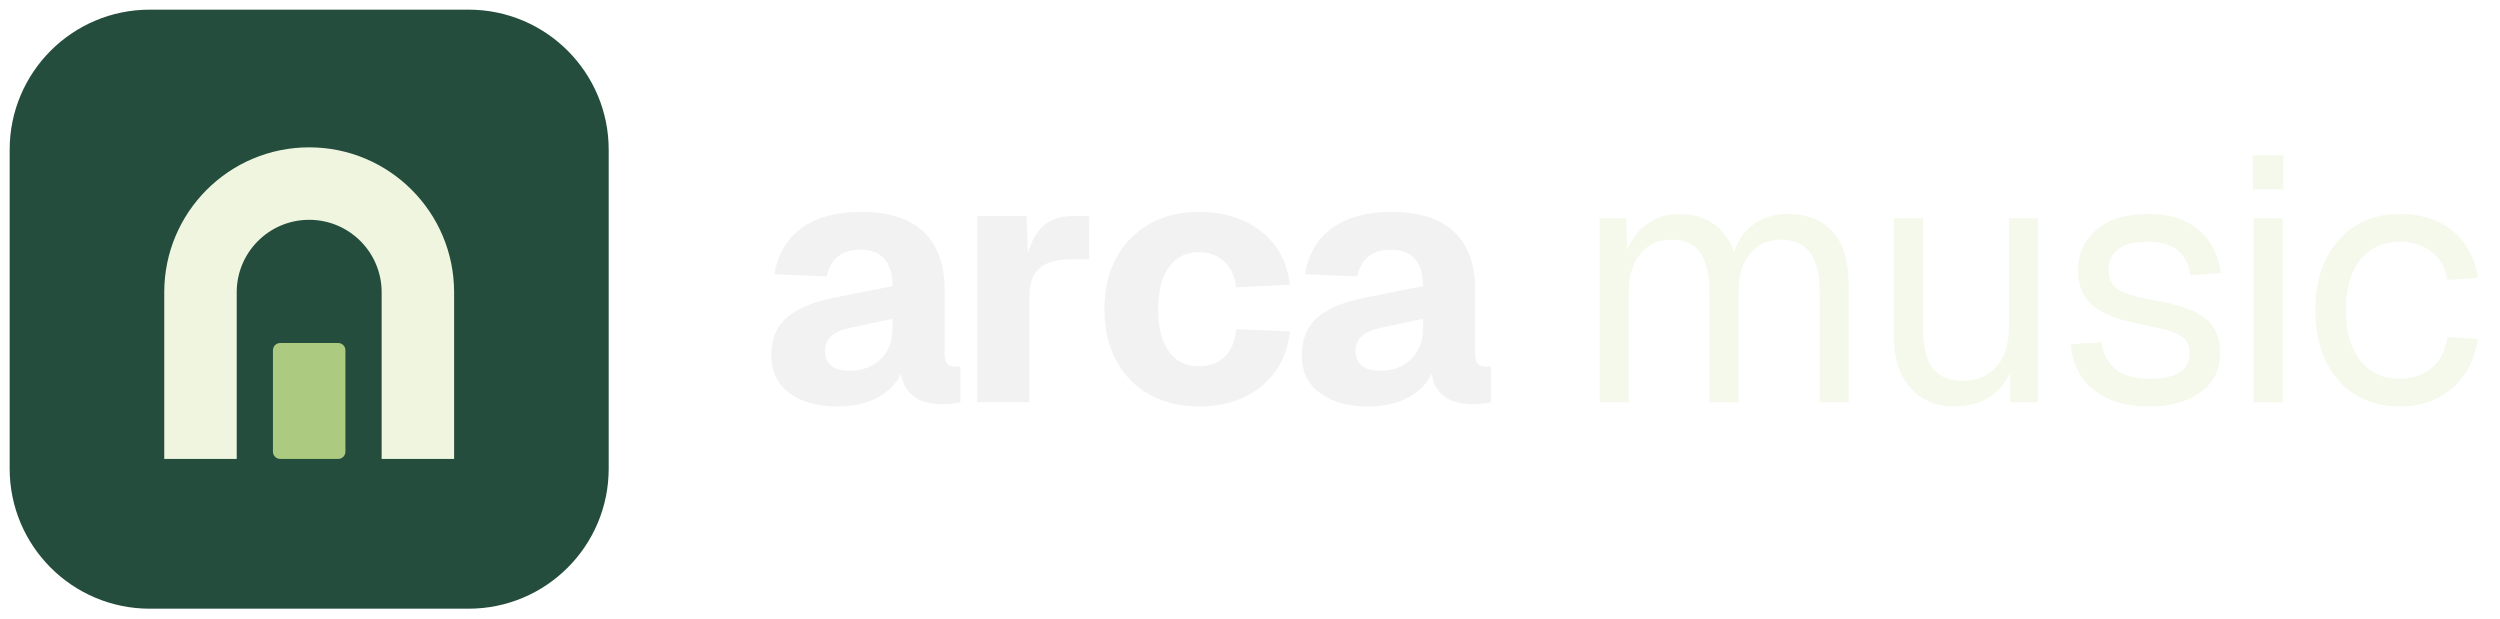
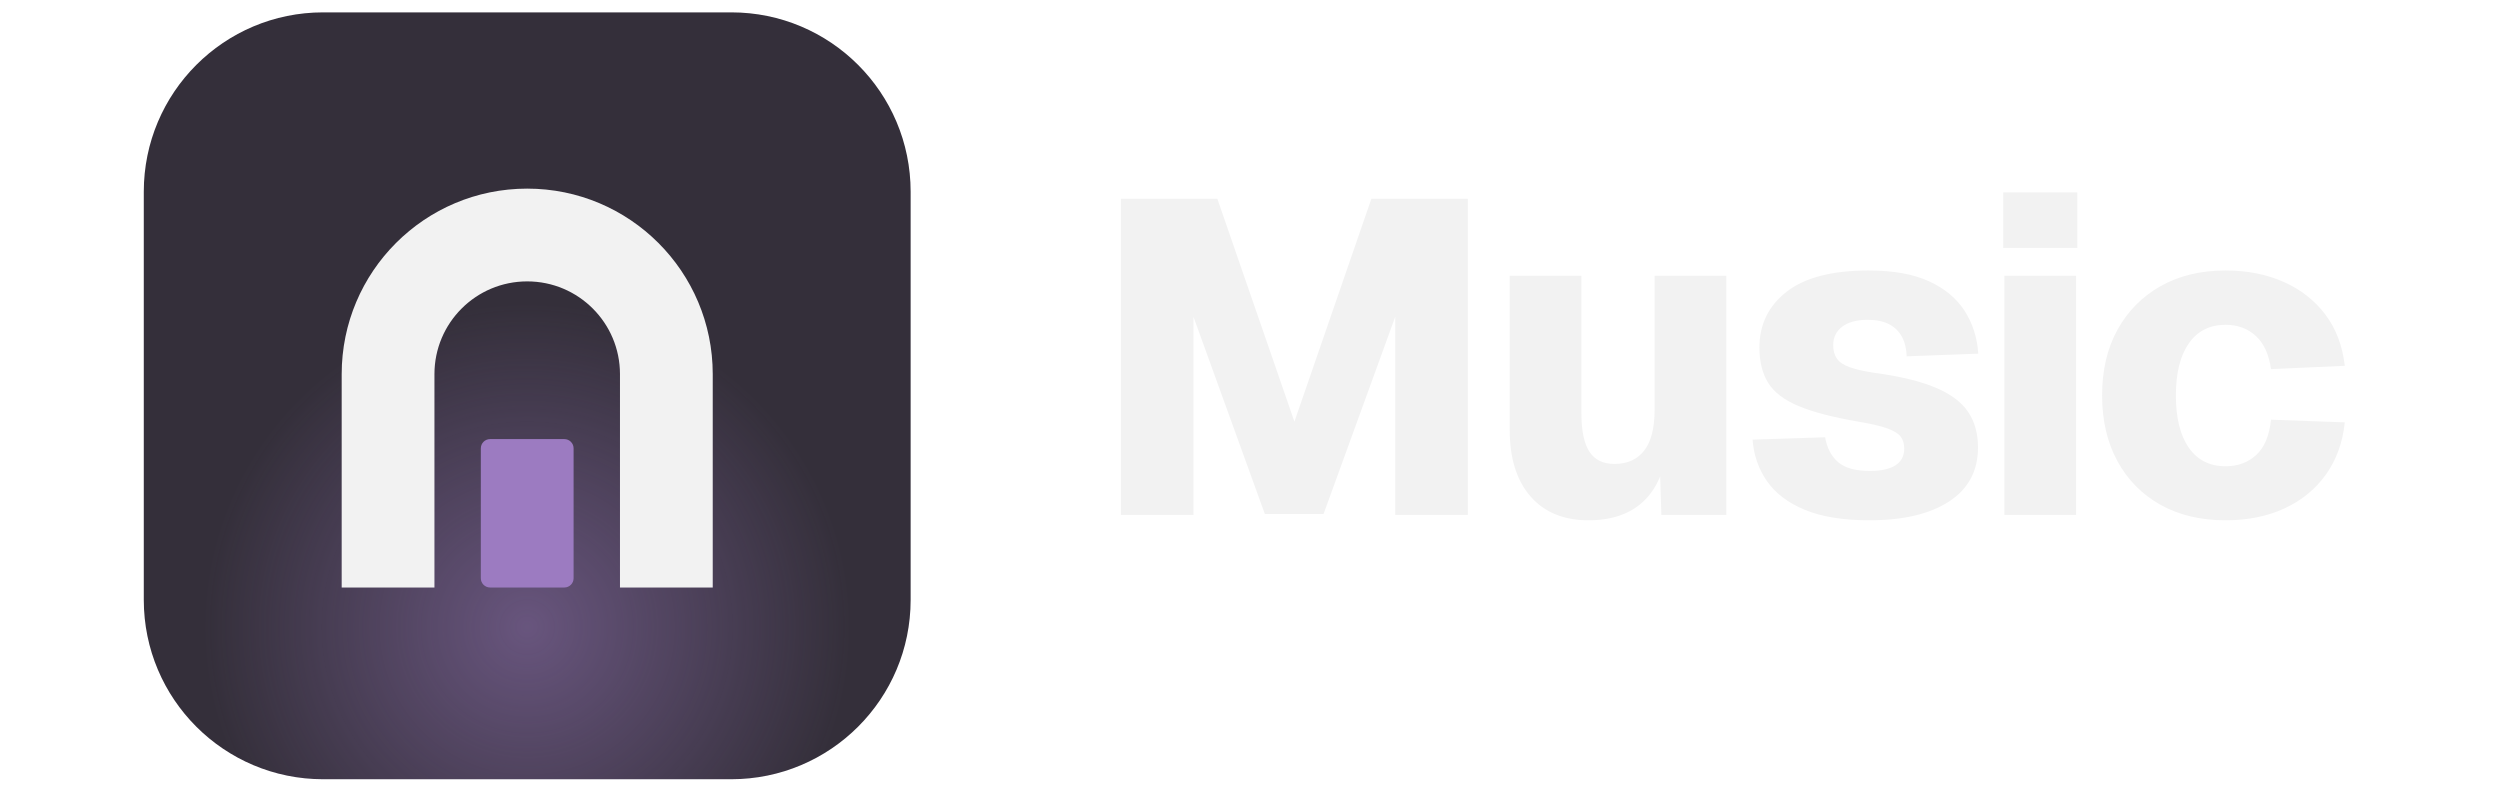
- <svg xmlns="http://www.w3.org/2000/svg" viewBox="0 0 2070 512">
-   <rect x="8" y="8" width="496" height="496" rx="116" fill="#244d3e" />
-   <path d="M136 380V242a120 120 0 0 1 240 0v138h-60V242a60 60 0 0 0-120 0v138z" fill="#eff5df" />
-   <rect x="226" y="284" width="60" height="96" rx="6" fill="#accb80" />
-   <path d="M692.843 336.55Q668.735 336.55 653.661 325.446Q638.587 314.342 638.587 294.434Q638.587 274.181 651.388 263.048Q664.19 251.915 689.391 246.794L738.987 236.898Q738.987 221.939 732.255 214.344Q725.523 206.749 712.75 206.749Q700.552 206.749 693.677 212.416Q686.801 218.084 684.557 228.9L641.176 227.059Q645.664 201.514 664.19 188.482Q682.717 175.45 712.75 175.45Q747.272 175.45 764.705 191.905Q782.138 208.36 782.138 240.005V292.478Q782.138 299.037 784.353 301.281Q786.569 303.525 790.884 303.525H795.199V333.098Q793.185 333.731 788.698 334.22Q784.21 334.709 779.78 334.709Q770.631 334.709 762.691 331.66Q754.752 328.61 749.976 320.872Q745.201 313.133 745.201 299.037L748.768 302.029Q746.064 312.328 738.642 320.153Q731.219 327.978 719.626 332.264Q708.032 336.55 692.843 336.55ZM703.084 306.977Q713.844 306.977 721.87 302.72Q729.896 298.462 734.442 290.493Q738.987 282.524 738.987 271.42V263.94L704.005 271.42Q693.475 273.606 688.268 278.295Q683.061 282.984 683.061 290.407Q683.061 298.289 688.182 302.633Q693.303 306.977 703.084 306.977ZM809.123 333.098V178.902H850.088L851.584 223.665L848.247 222.974Q851.987 199.615 861.538 189.258Q871.089 178.902 887.889 178.902H901.813V214.689H887.659Q875.634 214.689 867.838 217.824Q860.042 220.96 856.158 227.865Q852.275 234.769 852.275 246.391V333.098ZM992.836 336.55Q969.131 336.55 951.554 326.597Q933.976 316.643 924.224 298.49Q914.472 280.338 914.472 256Q914.472 231.662 924.224 213.654Q933.976 195.645 951.554 185.547Q969.131 175.45 992.836 175.45Q1013.318 175.45 1029.486 182.67Q1045.653 189.891 1055.751 203.326Q1065.848 216.76 1068.092 235.805L1023.618 237.876Q1021.546 223.492 1013.319 216.156Q1005.091 208.82 992.836 208.82Q976.668 208.82 967.807 221.248Q958.946 233.676 958.946 256Q958.946 278.497 967.807 290.925Q976.668 303.353 992.836 303.353Q1005.263 303.353 1013.577 295.844Q1021.892 288.336 1023.618 272.628L1068.092 274.354Q1066.021 293.399 1056.096 307.38Q1046.171 321.361 1030.004 328.956Q1013.836 336.55 992.836 336.55ZM1132.13 336.55Q1108.023 336.55 1092.948 325.446Q1077.874 314.342 1077.874 294.434Q1077.874 274.181 1090.676 263.048Q1103.477 251.915 1128.678 246.794L1178.274 236.898Q1178.274 221.939 1171.543 214.344Q1164.811 206.749 1152.038 206.749Q1139.84 206.749 1132.964 212.416Q1126.089 218.084 1123.845 228.9L1080.463 227.059Q1084.951 201.514 1103.478 188.482Q1122.004 175.45 1152.038 175.45Q1186.559 175.45 1203.992 191.905Q1221.426 208.36 1221.426 240.005V292.478Q1221.426 299.037 1223.641 301.281Q1225.856 303.525 1230.171 303.525H1234.486V333.098Q1232.473 333.731 1227.985 334.22Q1223.497 334.709 1219.067 334.709Q1209.919 334.709 1201.979 331.66Q1194.039 328.61 1189.264 320.872Q1184.488 313.133 1184.488 299.037L1188.055 302.029Q1185.351 312.328 1177.929 320.153Q1170.507 327.978 1158.913 332.264Q1147.32 336.55 1132.13 336.55ZM1142.371 306.977Q1153.131 306.977 1161.157 302.72Q1169.184 298.462 1173.729 290.493Q1178.274 282.524 1178.274 271.42V263.94L1143.292 271.42Q1132.763 273.606 1127.556 278.295Q1122.349 282.984 1122.349 290.407Q1122.349 298.289 1127.469 302.633Q1132.59 306.977 1142.371 306.977Z" fill="#f2f2f2" />
-   <path d="M1324.473 333.098V180.628H1346.625L1347.488 219.177L1344.036 218.026Q1346.625 205.368 1353.097 196.306Q1359.57 187.244 1369.064 182.21Q1378.557 177.176 1390.064 177.176Q1409.914 177.176 1422.428 188.108Q1434.942 199.039 1438.107 218.602L1433.504 218.314Q1435.805 205.081 1441.991 196.019Q1448.176 186.957 1457.957 182.066Q1467.738 177.176 1480.396 177.176Q1496.794 177.176 1508.013 183.936Q1519.233 190.697 1524.986 203.642Q1530.74 216.588 1530.74 234.999V333.098H1506.575V240.178Q1506.575 219.465 1498.52 208.964Q1490.465 198.464 1474.642 198.464Q1463.998 198.464 1456.087 203.642Q1448.176 208.82 1443.86 218.458Q1439.545 228.095 1439.545 241.904V333.098H1415.38V241.904Q1415.38 221.478 1408.188 209.971Q1400.996 198.464 1384.023 198.464Q1373.379 198.464 1365.468 203.642Q1357.556 208.82 1353.097 218.602Q1348.638 228.383 1348.638 241.904V333.098ZM1618.195 336.55Q1595.468 336.55 1581.803 321.16Q1568.138 305.769 1568.138 278.727V180.628H1592.303V272.11Q1592.303 294.261 1600.215 304.762Q1608.126 315.262 1624.524 315.262Q1642.647 315.262 1653.004 303.611Q1663.36 291.96 1663.36 271.535V180.628H1687.525V333.098H1664.511V295.412L1668.251 297.426Q1663.648 316.125 1650.702 326.338Q1637.757 336.55 1618.195 336.55ZM1780.446 336.55Q1759.445 336.55 1745.205 329.934Q1730.965 323.317 1723.342 311.666Q1715.718 300.015 1714.567 285.056L1739.883 283.33Q1742.185 297.138 1751.247 305.337Q1760.308 313.536 1780.446 313.536Q1795.981 313.536 1804.467 308.502Q1812.954 303.467 1812.954 292.248Q1812.954 286.206 1810.221 282.179Q1807.488 278.151 1799.433 275.131Q1791.378 272.11 1775.843 269.233Q1754.555 265.206 1742.472 259.164Q1730.39 253.123 1725.499 244.493Q1720.609 235.862 1720.609 223.78Q1720.609 203.355 1735.712 190.265Q1750.815 177.176 1778.432 177.176Q1798.57 177.176 1811.372 184.224Q1824.173 191.272 1830.79 202.492Q1837.407 213.711 1838.845 226.081L1813.529 227.807Q1812.954 220.615 1809.214 214.286Q1805.474 207.957 1797.995 204.074Q1790.515 200.19 1777.857 200.19Q1761.459 200.19 1753.692 206.519Q1745.924 212.848 1745.924 222.629Q1745.924 230.109 1748.945 234.856Q1751.966 239.602 1759.589 242.623Q1767.213 245.644 1780.446 247.945Q1802.885 251.685 1815.543 257.438Q1828.201 263.192 1833.235 271.679Q1838.27 280.165 1838.27 292.248Q1838.27 313.248 1822.016 324.899Q1805.762 336.55 1780.446 336.55ZM1865.887 333.098V180.628H1890.052V333.098ZM1865.312 156.75V128.558H1890.628V156.75ZM1987 336.55Q1965.712 336.55 1950.033 326.769Q1934.355 316.988 1925.724 299.008Q1917.094 281.028 1917.094 256.863Q1917.094 232.698 1925.724 214.862Q1934.355 197.026 1950.033 187.101Q1965.712 177.176 1987 177.176Q2004.549 177.176 2018.214 183.361Q2031.878 189.546 2040.509 201.341Q2049.139 213.136 2051.728 230.109L2026.412 231.835Q2023.823 216.588 2013.179 208.389Q2002.535 200.19 1987 200.19Q1966 200.19 1954.205 215.293Q1942.41 230.396 1942.41 256.863Q1942.41 283.33 1954.205 298.433Q1966 313.536 1987 313.536Q2002.535 313.536 2013.179 304.906Q2023.823 296.275 2026.412 279.014L2051.728 280.74Q2049.139 297.714 2040.509 310.228Q2031.878 322.742 2018.214 329.646Q2004.549 336.55 1987 336.55Z" fill="#eff5df" fill-opacity="0.6" />
+ <svg xmlns="http://www.w3.org/2000/svg" viewBox="-85 0 1617 512">
+   <defs>
+     <radialGradient id="glow" cx="50%" cy="80%" r="42%">
+       <stop offset="0" stop-color="#9c7bc1" stop-opacity="0.5" />
+       <stop offset="1" stop-color="#9c7bc1" stop-opacity="0" />
+     </radialGradient>
+   </defs>
+   <rect x="8" y="8" width="496" height="496" rx="116" fill="#342f3a" />
+   <rect x="8" y="8" width="496" height="496" rx="116" fill="url(#glow)" />
+   <path d="M136 380V242a120 120 0 0 1 240 0v138h-60V242a60 60 0 0 0-120 0v138z" fill="#f2f2f2" />
+   <rect x="226" y="284" width="60" height="96" rx="6" fill="#9c7bc1" />
+   <path d="M640 333.06V128.58H702.38L752.23 272.72L802 128.58H864.38V333.06H817.44V204.9L771.07 332.46H733.11L686.94 204.9V333.06ZM942.4 336.52Q918.44 336.52 904.96 321.11Q891.48 305.7 891.48 278.02V178.4H937.85V267.17Q937.85 284.3 943.05 292.19Q948.25 300.08 959.22 300.08Q971.72 300.08 978.46 291.44Q985.2 282.8 985.2 264.98V178.4H1031.57V333.06H989.57L988.16 287.47L993.72 288.48Q990.73 312.44 977.77 324.48Q964.81 336.52 942.4 336.52ZM1124.19 336.52Q1098.73 336.52 1082.45 329.79Q1066.18 323.07 1057.95 311.3Q1049.71 299.54 1048.56 284.36L1095.47 282.83Q1097.37 293.43 1104.03 299.02Q1110.68 304.61 1124.39 304.61Q1135.3 304.61 1140.98 300.98Q1146.65 297.35 1146.65 290.15Q1146.65 285.51 1144.42 282.49Q1142.19 279.46 1135.84 277.14Q1129.48 274.83 1117.16 272.75Q1092.42 268.52 1078.41 262.67Q1064.4 256.83 1058.69 247.68Q1052.99 238.54 1052.99 224.83Q1052.99 202.37 1070.63 188.66Q1088.27 174.95 1123.58 174.95Q1147.37 174.95 1162.61 181.9Q1177.84 188.86 1185.67 201Q1193.51 213.14 1194.54 228.75L1148.23 230.47Q1148.06 223.27 1145.22 217.95Q1142.39 212.62 1136.92 209.74Q1131.44 206.86 1123.01 206.86Q1112.44 206.86 1106.57 211.28Q1100.71 215.7 1100.71 223.27Q1100.71 228.54 1103.13 231.99Q1105.55 235.43 1111.47 237.54Q1117.39 239.66 1127.41 241.16Q1152.09 244.5 1166.78 250.66Q1181.47 256.83 1187.92 266.33Q1194.37 275.83 1194.37 289.34Q1194.37 312.18 1175.68 324.35Q1156.99 336.52 1124.19 336.52ZM1211.45 333.06V178.4H1257.82V333.06ZM1210.67 160.35V124.46H1258.6V160.35ZM1354.5 336.52Q1330.36 336.52 1312.45 326.52Q1294.54 316.53 1284.59 298.33Q1274.64 280.13 1274.64 255.73Q1274.64 231.34 1284.59 213.28Q1294.54 195.22 1312.45 185.09Q1330.36 174.95 1354.5 174.95Q1375.49 174.95 1392.1 182.35Q1408.7 189.75 1419.05 203.47Q1429.41 217.2 1431.6 236.61L1383.88 238.74Q1381.89 224.48 1374.05 217.28Q1366.22 210.08 1354.5 210.08Q1339.12 210.08 1330.74 222.08Q1322.36 234.07 1322.36 255.73Q1322.36 277.59 1330.74 289.59Q1339.12 301.58 1354.5 301.58Q1366.42 301.58 1374.36 294.25Q1382.29 286.92 1383.88 271.46L1431.6 273.18Q1429.61 292.6 1419.46 306.84Q1409.31 321.08 1392.7 328.8Q1376.1 336.52 1354.5 336.52Z" fill="#f2f2f2" />
</svg>
